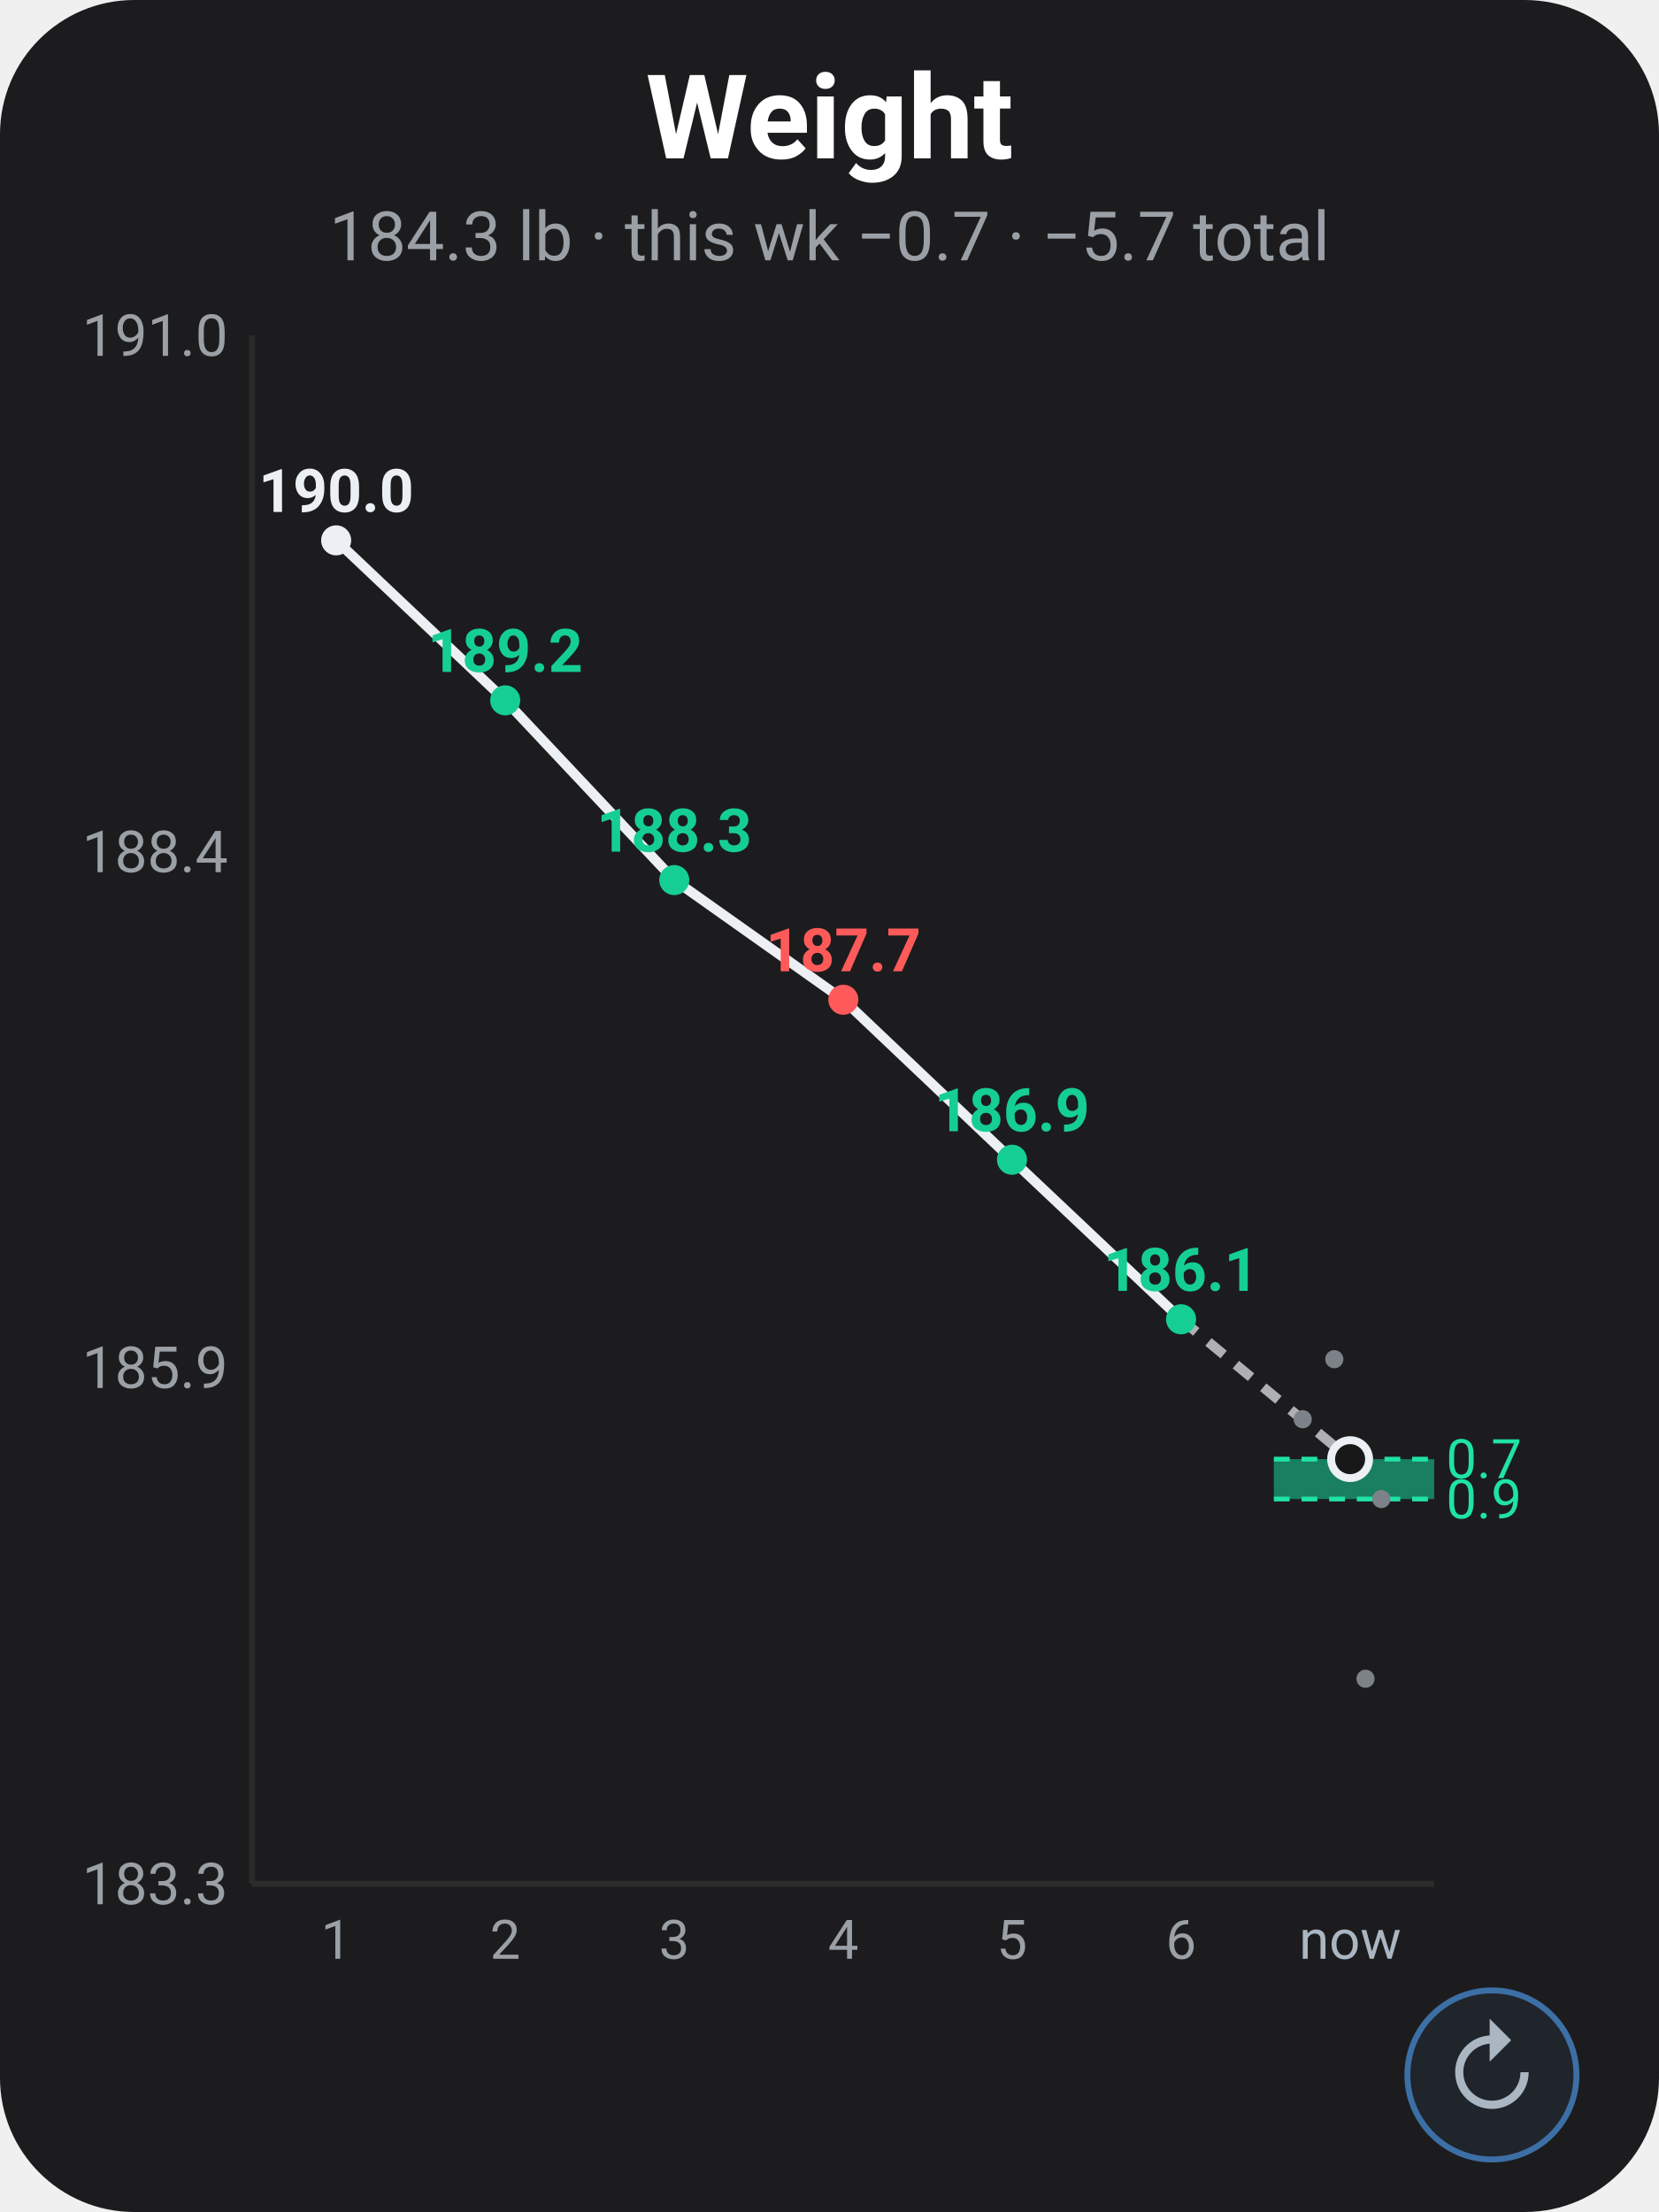
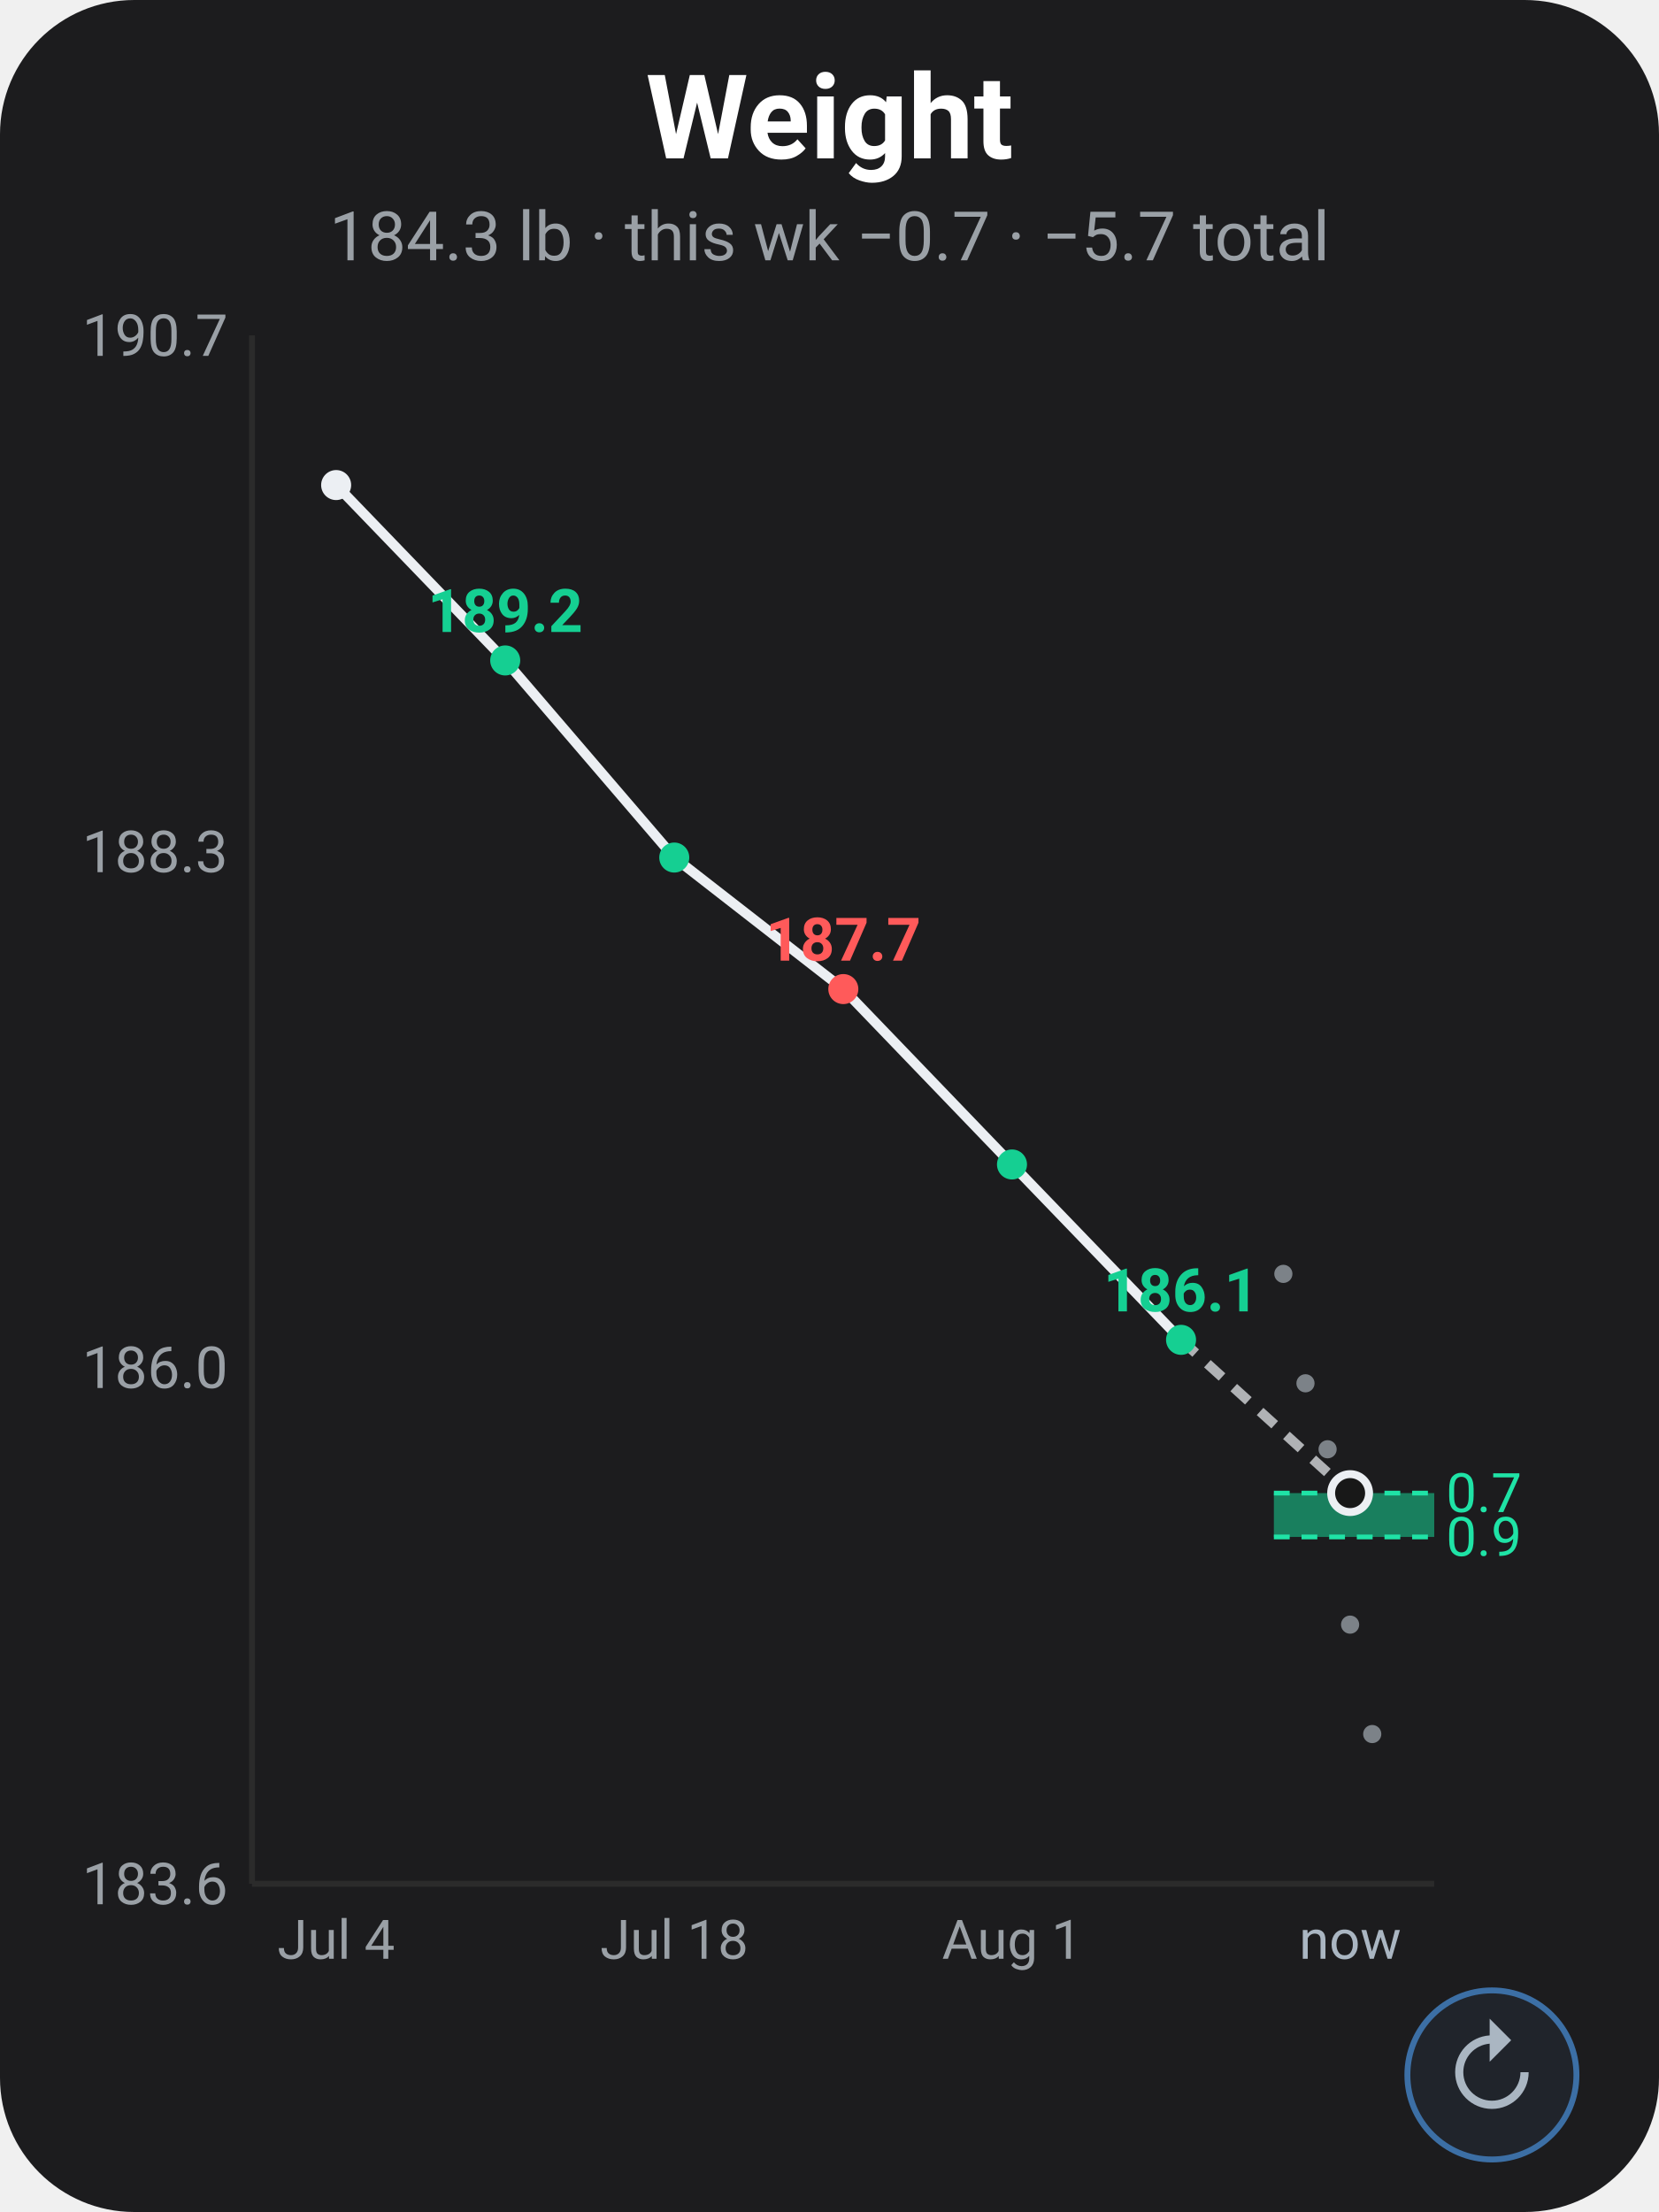
<svg xmlns="http://www.w3.org/2000/svg" width="420" height="560" viewBox="0 0 420 560" font-family="-apple-system,Segoe UI,Roboto,Helvetica,Arial,sans-serif">
  <rect x="0" y="0" width="420" height="560" rx="34" ry="34" fill="#1C1C1E" />
  <text x="210.0" y="40.1" fill="#FFFFFF" font-size="29.7" font-weight="700" text-anchor="middle">Weight</text>
  <text x="210.0" y="65.9" fill="#9AA0A6" font-size="17.3" text-anchor="middle">184.3 lb  ·  this wk −0.7  ·  −5.7 total</text>
  <line x1="63.8" y1="84.9" x2="63.8" y2="476.9" stroke="#2B2B2B" stroke-width="1.5" />
  <line x1="63.8" y1="476.9" x2="363.1" y2="476.9" stroke="#2B2B2B" stroke-width="1.5" />
-   <text x="57.7" y="482.1" fill="#9AA0A6" font-size="14.7" text-anchor="end">183.3</text>
-   <text x="57.7" y="351.4" fill="#9AA0A6" font-size="14.7" text-anchor="end">185.9</text>
-   <text x="57.7" y="220.8" fill="#9AA0A6" font-size="14.7" text-anchor="end">188.4</text>
-   <text x="57.7" y="90.1" fill="#9AA0A6" font-size="14.7" text-anchor="end">191.0</text>
-   <rect x="322.5" y="369.4" width="40.6" height="10.1" fill="#15CF92" opacity="0.55" />
-   <line x1="322.5" y1="369.4" x2="363.1" y2="369.4" stroke="#1FE3A6" stroke-width="1.2" stroke-dasharray="4 3" />
-   <line x1="322.5" y1="379.5" x2="363.1" y2="379.5" stroke="#1FE3A6" stroke-width="1.2" stroke-dasharray="4 3" />
-   <text x="366.1" y="374.2" fill="#1FE3A6" font-size="13.8">0.7</text>
-   <text x="366.1" y="384.4" fill="#1FE3A6" font-size="13.8">0.9</text>
-   <path d="M 85.1 136.8 L 127.9 177.3 L 170.7 222.8 L 213.5 253.1 L 256.2 293.6 L 299.0 334.0" fill="none" stroke="#ECEFF3" stroke-width="2.5" stroke-linejoin="round" />
-   <line x1="299.0" y1="334.0" x2="341.8" y2="369.4" stroke="#ECEFF3" stroke-width="2.5" stroke-dasharray="5 4" opacity="0.7" />
-   <circle cx="85.1" cy="136.8" r="3.8" fill="#ECEFF3" />
-   <text x="85.1" y="129.6" fill="#ECEFF3" font-size="15.2" font-weight="700" text-anchor="middle">190.0</text>
-   <circle cx="127.9" cy="177.3" r="3.8" fill="#15CF92" />
-   <text x="127.9" y="170.1" fill="#15CF92" font-size="15.2" font-weight="700" text-anchor="middle">189.2</text>
-   <circle cx="170.7" cy="222.8" r="3.8" fill="#15CF92" />
-   <text x="170.7" y="215.6" fill="#15CF92" font-size="15.2" font-weight="700" text-anchor="middle">188.3</text>
-   <circle cx="213.5" cy="253.1" r="3.8" fill="#FF5A5A" />
-   <text x="213.5" y="245.9" fill="#FF5A5A" font-size="15.2" font-weight="700" text-anchor="middle">187.7</text>
-   <circle cx="256.2" cy="293.6" r="3.8" fill="#15CF92" />
-   <text x="256.2" y="286.4" fill="#15CF92" font-size="15.2" font-weight="700" text-anchor="middle">186.9</text>
-   <circle cx="299.0" cy="334.0" r="3.8" fill="#15CF92" />
-   <text x="299.0" y="326.8" fill="#15CF92" font-size="15.2" font-weight="700" text-anchor="middle">186.1</text>
-   <circle cx="341.8" cy="369.4" r="4.8" fill="#181818" />
-   <circle cx="341.8" cy="369.4" r="4.8" fill="none" stroke="#ECEFF3" stroke-width="2" />
-   <circle cx="337.8" cy="344.1" r="2.3" fill="#7C8288" />
-   <circle cx="349.7" cy="379.5" r="2.3" fill="#7C8288" />
-   <circle cx="329.8" cy="359.3" r="2.3" fill="#7C8288" />
-   <circle cx="345.7" cy="425.0" r="2.3" fill="#7C8288" />
-   <text x="85.1" y="495.9" fill="#9AA0A6" font-size="13.8" text-anchor="middle">1</text>
-   <text x="127.9" y="495.9" fill="#9AA0A6" font-size="13.8" text-anchor="middle">2</text>
-   <text x="170.7" y="495.9" fill="#9AA0A6" font-size="13.8" text-anchor="middle">3</text>
-   <text x="213.5" y="495.9" fill="#9AA0A6" font-size="13.8" text-anchor="middle">4</text>
-   <text x="256.2" y="495.9" fill="#9AA0A6" font-size="13.8" text-anchor="middle">5</text>
-   <text x="299.0" y="495.9" fill="#9AA0A6" font-size="13.8" text-anchor="middle">6</text>
+   <text x="57.7" y="482.1" fill="#9AA0A6" font-size="14.7" text-anchor="end">183.6</text>
+   <text x="57.7" y="351.4" fill="#9AA0A6" font-size="14.7" text-anchor="end">186.0</text>
+   <text x="57.7" y="220.8" fill="#9AA0A6" font-size="14.7" text-anchor="end">188.3</text>
+   <text x="57.7" y="90.1" fill="#9AA0A6" font-size="14.7" text-anchor="end">190.7</text>
+   <clipPath id="clip0">
+     <rect x="63.8" y="67.7" width="356.2" height="410.3" />
+   </clipPath>
+   <g clip-path="url(#clip0)">
+     <rect x="322.5" y="378.0" width="40.6" height="11.1" fill="#15CF92" opacity="0.55" />
+     <line x1="322.5" y1="378.0" x2="363.1" y2="378.0" stroke="#1FE3A6" stroke-width="1.2" stroke-dasharray="4 3" />
+     <line x1="322.5" y1="389.1" x2="363.1" y2="389.1" stroke="#1FE3A6" stroke-width="1.2" stroke-dasharray="4 3" />
+     <text x="366.1" y="382.8" fill="#1FE3A6" font-size="13.8">0.7</text>
+     <text x="366.1" y="393.9" fill="#1FE3A6" font-size="13.8">0.9</text>
+     <line x1="85.1" y1="122.8" x2="127.9" y2="167.2" stroke="#ECEFF3" stroke-width="2.5" />
+     <line x1="127.9" y1="167.2" x2="170.7" y2="217.1" stroke="#ECEFF3" stroke-width="2.5" />
+     <line x1="170.7" y1="217.1" x2="213.5" y2="250.4" stroke="#ECEFF3" stroke-width="2.5" />
+     <line x1="213.5" y1="250.4" x2="256.2" y2="294.8" stroke="#ECEFF3" stroke-width="2.5" />
+     <line x1="256.2" y1="294.8" x2="299.0" y2="339.2" stroke="#ECEFF3" stroke-width="2.5" />
+     <line x1="299.0" y1="339.2" x2="341.8" y2="378.0" stroke="#ECEFF3" stroke-width="2.5" stroke-dasharray="5 4" opacity="0.71" />
+     <circle cx="85.1" cy="122.8" r="3.8" fill="#ECEFF3" />
+     <circle cx="127.9" cy="167.2" r="3.8" fill="#15CF92" />
+     <text x="127.9" y="160.0" fill="#15CF92" font-size="15.2" font-weight="700" text-anchor="middle">189.2</text>
+     <circle cx="170.7" cy="217.1" r="3.8" fill="#15CF92" />
+     <circle cx="213.5" cy="250.4" r="3.8" fill="#FF5A5A" />
+     <text x="213.5" y="243.2" fill="#FF5A5A" font-size="15.2" font-weight="700" text-anchor="middle">187.7</text>
+     <circle cx="256.2" cy="294.8" r="3.8" fill="#15CF92" />
+     <circle cx="299.0" cy="339.2" r="3.8" fill="#15CF92" />
+     <text x="299.0" y="332.0" fill="#15CF92" font-size="15.2" font-weight="700" text-anchor="middle">186.1</text>
+     <circle cx="341.8" cy="378.0" r="4.8" fill="#181818" />
+     <circle cx="341.8" cy="378.0" r="4.8" fill="none" stroke="#ECEFF3" stroke-width="2.0" />
+     <circle cx="324.9" cy="322.5" r="2.3" fill="#7C8288" />
+     <circle cx="330.5" cy="350.2" r="2.3" fill="#7C8288" />
+     <circle cx="336.1" cy="366.9" r="2.3" fill="#7C8288" />
+     <circle cx="341.8" cy="411.3" r="2.3" fill="#7C8288" />
+     <circle cx="347.4" cy="439.0" r="2.3" fill="#7C8288" />
+   </g>
  <text x="341.8" y="495.9" fill="#AAB6C2" font-size="13.8" text-anchor="middle">now</text>
+   <text x="256.2" y="495.9" fill="#9AA0A6" font-size="13.8" text-anchor="middle">Aug 1</text>
+   <text x="170.7" y="495.9" fill="#9AA0A6" font-size="13.8" text-anchor="middle">Jul 18</text>
+   <text x="85.1" y="495.9" fill="#9AA0A6" font-size="13.8" text-anchor="middle">Jul 4</text>
  <circle cx="377.7" cy="525.3" r="21.4" fill="#20242B" />
  <circle cx="377.7" cy="525.3" r="21.4" fill="none" stroke="#3C6FA5" stroke-width="1.5" />
  <text x="377.7" y="533.9" fill="#AAB6C2" font-size="25.6" text-anchor="middle">↻</text>
</svg>
